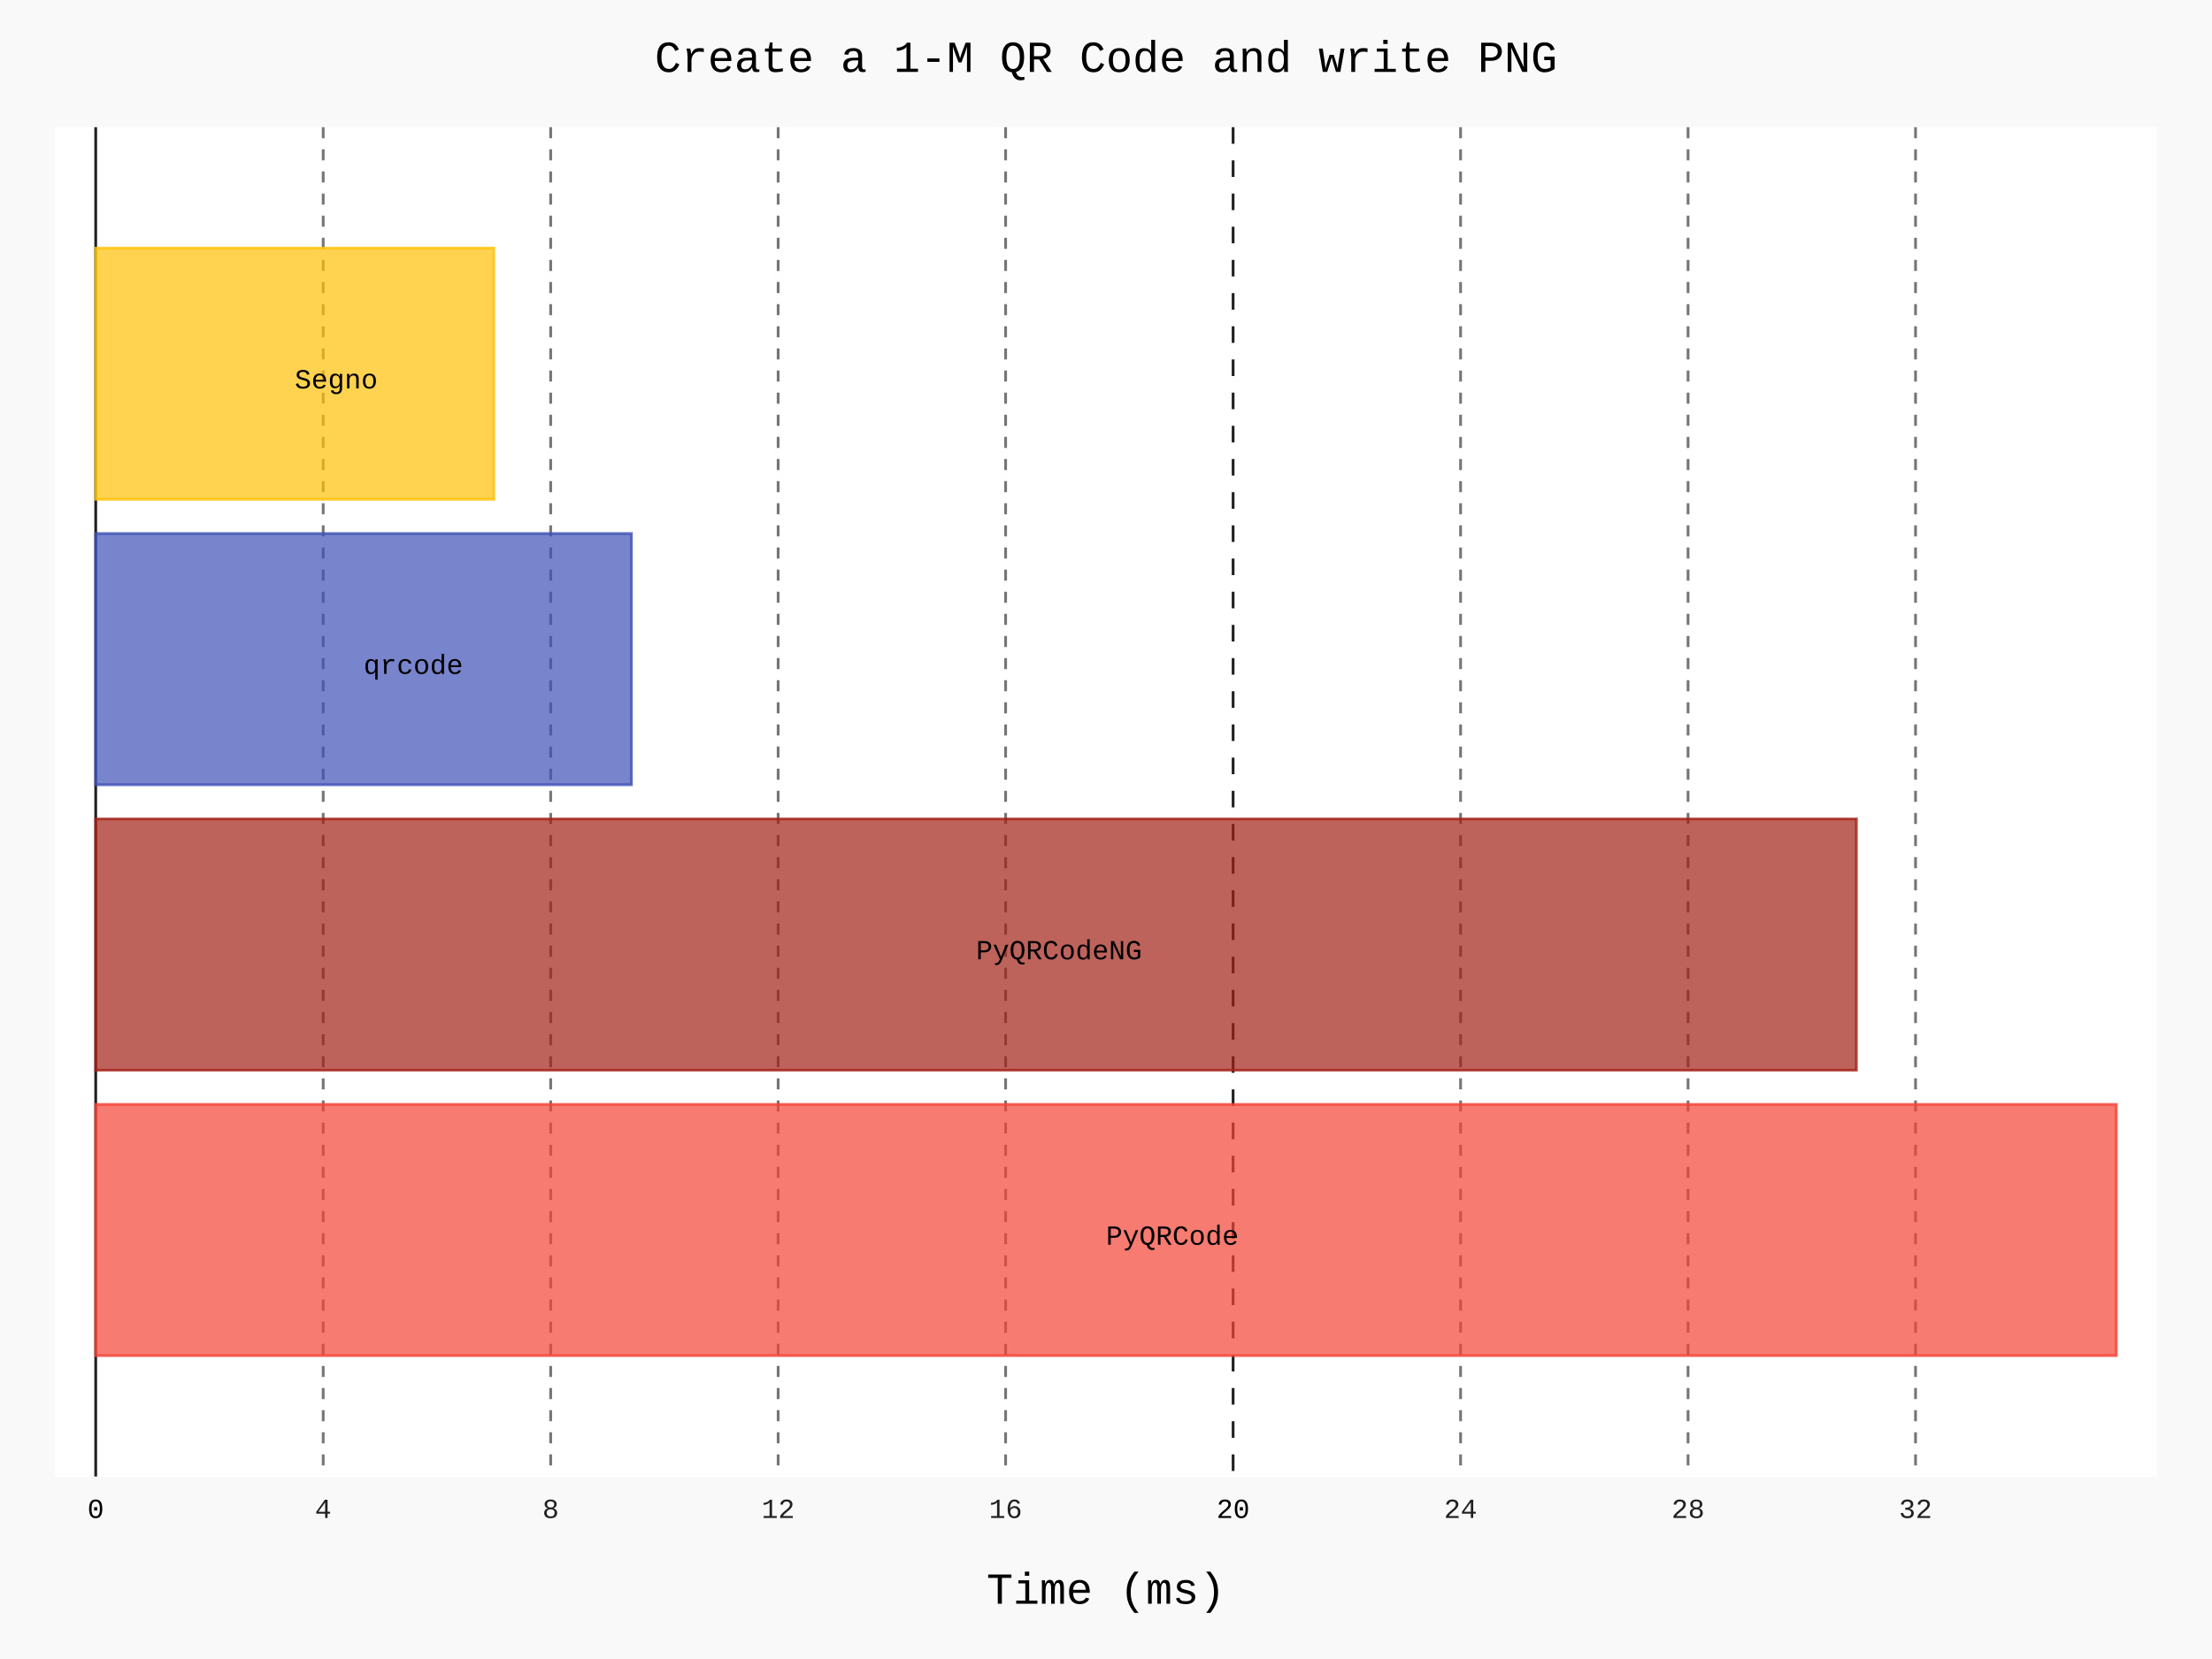
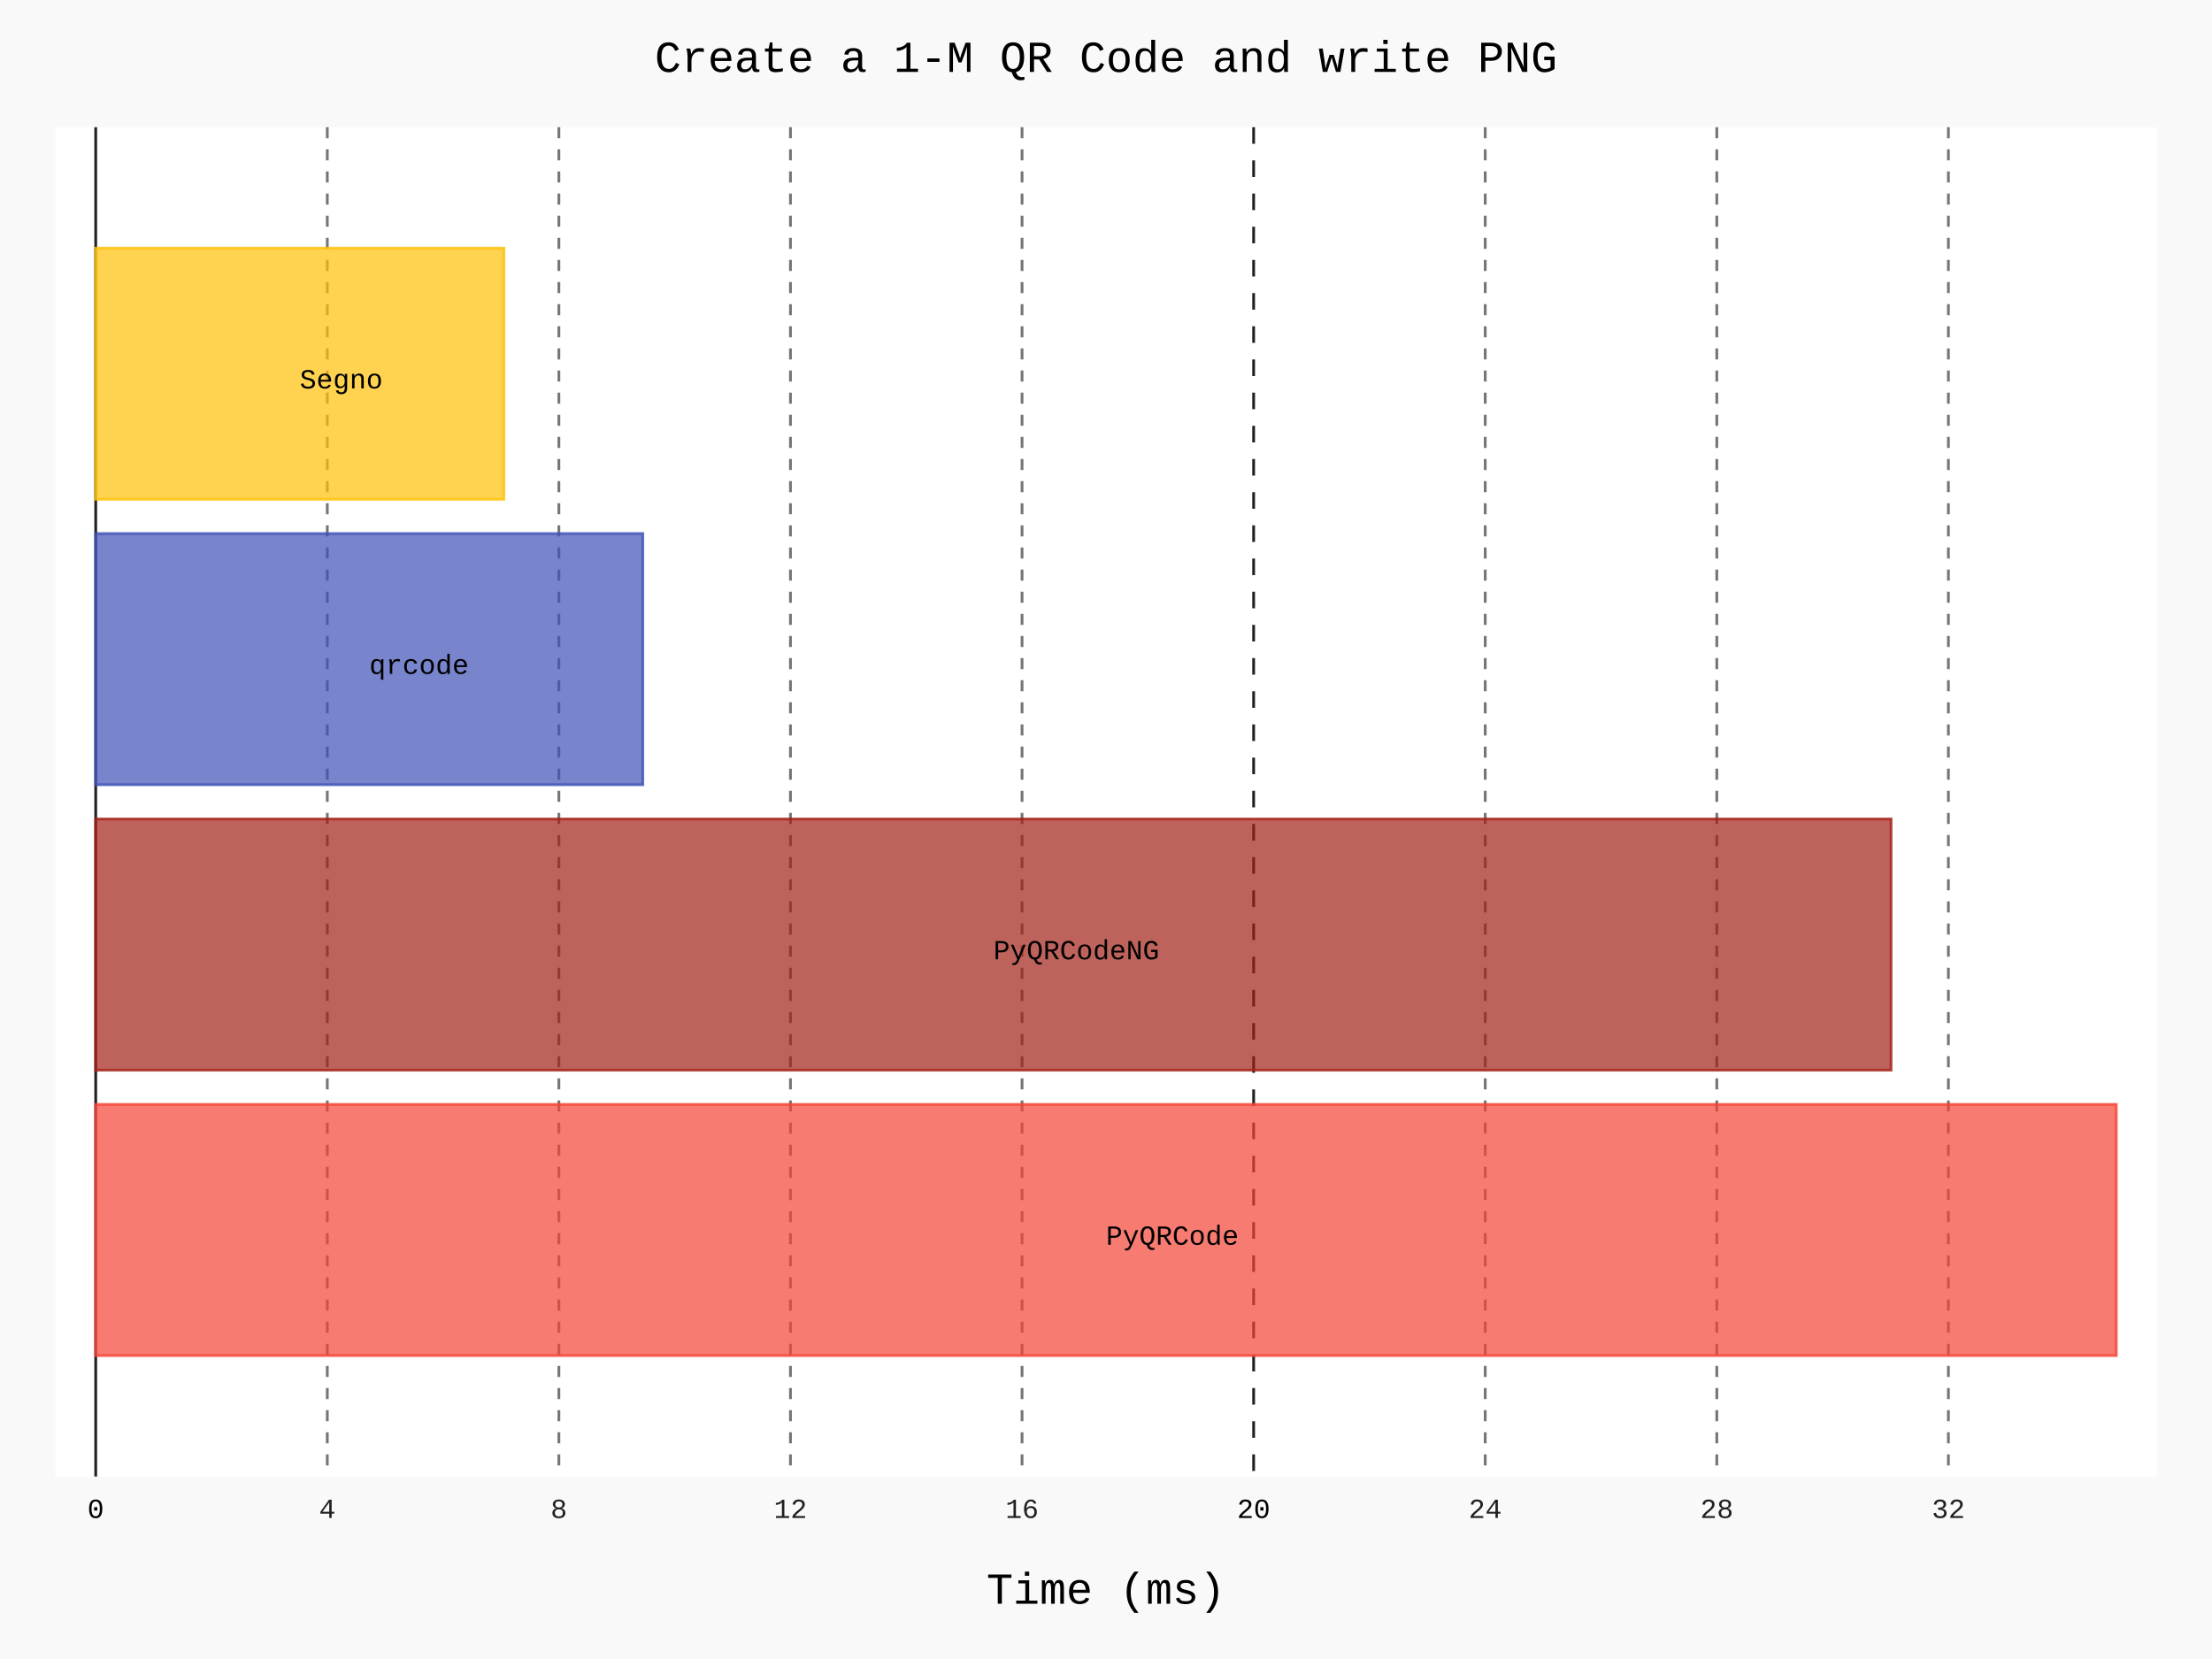
- <svg xmlns="http://www.w3.org/2000/svg" class="pygal-chart" id="chart-e95efc4e-db37-4027-ab21-6ec06b8b42c7" viewBox="0 0 800 600">
+ <svg xmlns="http://www.w3.org/2000/svg" class="pygal-chart" id="chart-643f5a5a-2647-4dcf-aa1b-610400509348" viewBox="0 0 800 600">
  <defs>
-     <style type="text/css">#chart-e95efc4e-db37-4027-ab21-6ec06b8b42c7{-webkit-user-select:none;-webkit-font-smoothing:antialiased;font-family:Consolas,"Liberation Mono",Menlo,Courier,monospace}#chart-e95efc4e-db37-4027-ab21-6ec06b8b42c7 .title{font-family:Consolas,"Liberation Mono",Menlo,Courier,monospace;font-size:16px}#chart-e95efc4e-db37-4027-ab21-6ec06b8b42c7 .legends .legend text{font-family:Consolas,"Liberation Mono",Menlo,Courier,monospace;font-size:14px}#chart-e95efc4e-db37-4027-ab21-6ec06b8b42c7 .axis text{font-family:Consolas,"Liberation Mono",Menlo,Courier,monospace;font-size:10px}#chart-e95efc4e-db37-4027-ab21-6ec06b8b42c7 .axis text.major{font-family:Consolas,"Liberation Mono",Menlo,Courier,monospace;font-size:10px}#chart-e95efc4e-db37-4027-ab21-6ec06b8b42c7 .text-overlay text.value{font-family:Consolas,"Liberation Mono",Menlo,Courier,monospace;font-size:16px}#chart-e95efc4e-db37-4027-ab21-6ec06b8b42c7 .text-overlay text.label{font-family:Consolas,"Liberation Mono",Menlo,Courier,monospace;font-size:10px}#chart-e95efc4e-db37-4027-ab21-6ec06b8b42c7 .tooltip{font-family:Consolas,"Liberation Mono",Menlo,Courier,monospace;font-size:14px}#chart-e95efc4e-db37-4027-ab21-6ec06b8b42c7 text.no_data{font-family:Consolas,"Liberation Mono",Menlo,Courier,monospace;font-size:64px}
- #chart-e95efc4e-db37-4027-ab21-6ec06b8b42c7{background-color:rgba(249,249,249,1)}#chart-e95efc4e-db37-4027-ab21-6ec06b8b42c7 path,#chart-e95efc4e-db37-4027-ab21-6ec06b8b42c7 line,#chart-e95efc4e-db37-4027-ab21-6ec06b8b42c7 rect,#chart-e95efc4e-db37-4027-ab21-6ec06b8b42c7 circle{-webkit-transition:150ms;-moz-transition:150ms;transition:150ms}#chart-e95efc4e-db37-4027-ab21-6ec06b8b42c7 .graph &gt; .background{fill:rgba(249,249,249,1)}#chart-e95efc4e-db37-4027-ab21-6ec06b8b42c7 .plot &gt; .background{fill:rgba(255,255,255,1)}#chart-e95efc4e-db37-4027-ab21-6ec06b8b42c7 .graph{fill:rgba(0,0,0,.87)}#chart-e95efc4e-db37-4027-ab21-6ec06b8b42c7 text.no_data{fill:rgba(0,0,0,1)}#chart-e95efc4e-db37-4027-ab21-6ec06b8b42c7 .title{fill:rgba(0,0,0,1)}#chart-e95efc4e-db37-4027-ab21-6ec06b8b42c7 .legends .legend text{fill:rgba(0,0,0,.87)}#chart-e95efc4e-db37-4027-ab21-6ec06b8b42c7 .legends .legend:hover text{fill:rgba(0,0,0,1)}#chart-e95efc4e-db37-4027-ab21-6ec06b8b42c7 .axis .line{stroke:rgba(0,0,0,1)}#chart-e95efc4e-db37-4027-ab21-6ec06b8b42c7 .axis .guide.line{stroke:rgba(0,0,0,.54)}#chart-e95efc4e-db37-4027-ab21-6ec06b8b42c7 .axis .major.line{stroke:rgba(0,0,0,.87)}#chart-e95efc4e-db37-4027-ab21-6ec06b8b42c7 .axis text.major{fill:rgba(0,0,0,1)}#chart-e95efc4e-db37-4027-ab21-6ec06b8b42c7 .axis.y .guides:hover .guide.line,#chart-e95efc4e-db37-4027-ab21-6ec06b8b42c7 .line-graph .axis.x .guides:hover .guide.line,#chart-e95efc4e-db37-4027-ab21-6ec06b8b42c7 .stackedline-graph .axis.x .guides:hover .guide.line,#chart-e95efc4e-db37-4027-ab21-6ec06b8b42c7 .xy-graph .axis.x .guides:hover .guide.line{stroke:rgba(0,0,0,1)}#chart-e95efc4e-db37-4027-ab21-6ec06b8b42c7 .axis .guides:hover text{fill:rgba(0,0,0,1)}#chart-e95efc4e-db37-4027-ab21-6ec06b8b42c7 .reactive{fill-opacity:.7;stroke-opacity:.8}#chart-e95efc4e-db37-4027-ab21-6ec06b8b42c7 .ci{stroke:rgba(0,0,0,.87)}#chart-e95efc4e-db37-4027-ab21-6ec06b8b42c7 .reactive.active,#chart-e95efc4e-db37-4027-ab21-6ec06b8b42c7 .active .reactive{fill-opacity:.8;stroke-opacity:.9;stroke-width:4}#chart-e95efc4e-db37-4027-ab21-6ec06b8b42c7 .ci .reactive.active{stroke-width:1.5}#chart-e95efc4e-db37-4027-ab21-6ec06b8b42c7 .series text{fill:rgba(0,0,0,1)}#chart-e95efc4e-db37-4027-ab21-6ec06b8b42c7 .tooltip rect{fill:rgba(255,255,255,1);stroke:rgba(0,0,0,1);-webkit-transition:opacity 150ms;-moz-transition:opacity 150ms;transition:opacity 150ms}#chart-e95efc4e-db37-4027-ab21-6ec06b8b42c7 .tooltip .label{fill:rgba(0,0,0,.87)}#chart-e95efc4e-db37-4027-ab21-6ec06b8b42c7 .tooltip .label{fill:rgba(0,0,0,.87)}#chart-e95efc4e-db37-4027-ab21-6ec06b8b42c7 .tooltip .legend{font-size:.8em;fill:rgba(0,0,0,.54)}#chart-e95efc4e-db37-4027-ab21-6ec06b8b42c7 .tooltip .x_label{font-size:.6em;fill:rgba(0,0,0,1)}#chart-e95efc4e-db37-4027-ab21-6ec06b8b42c7 .tooltip .xlink{font-size:.5em;text-decoration:underline}#chart-e95efc4e-db37-4027-ab21-6ec06b8b42c7 .tooltip .value{font-size:1.5em}#chart-e95efc4e-db37-4027-ab21-6ec06b8b42c7 .bound{font-size:.5em}#chart-e95efc4e-db37-4027-ab21-6ec06b8b42c7 .max-value{font-size:.75em;fill:rgba(0,0,0,.54)}#chart-e95efc4e-db37-4027-ab21-6ec06b8b42c7 .map-element{fill:rgba(255,255,255,1);stroke:rgba(0,0,0,.54) !important}#chart-e95efc4e-db37-4027-ab21-6ec06b8b42c7 .map-element .reactive{fill-opacity:inherit;stroke-opacity:inherit}#chart-e95efc4e-db37-4027-ab21-6ec06b8b42c7 .color-0,#chart-e95efc4e-db37-4027-ab21-6ec06b8b42c7 .color-0 a:visited{stroke:#F44336;fill:#F44336}#chart-e95efc4e-db37-4027-ab21-6ec06b8b42c7 .color-1,#chart-e95efc4e-db37-4027-ab21-6ec06b8b42c7 .color-1 a:visited{stroke:#3F51B5;fill:#3F51B5}#chart-e95efc4e-db37-4027-ab21-6ec06b8b42c7 .color-2,#chart-e95efc4e-db37-4027-ab21-6ec06b8b42c7 .color-2 a:visited{stroke:#009688;fill:#009688}#chart-e95efc4e-db37-4027-ab21-6ec06b8b42c7 .color-3,#chart-e95efc4e-db37-4027-ab21-6ec06b8b42c7 .color-3 a:visited{stroke:#FFC107;fill:#FFC107}#chart-e95efc4e-db37-4027-ab21-6ec06b8b42c7 .text-overlay .color-0 text{fill:black}#chart-e95efc4e-db37-4027-ab21-6ec06b8b42c7 .text-overlay .color-1 text{fill:black}#chart-e95efc4e-db37-4027-ab21-6ec06b8b42c7 .text-overlay .color-2 text{fill:black}#chart-e95efc4e-db37-4027-ab21-6ec06b8b42c7 .text-overlay .color-3 text{fill:black}
- #chart-e95efc4e-db37-4027-ab21-6ec06b8b42c7 text.no_data{text-anchor:middle}#chart-e95efc4e-db37-4027-ab21-6ec06b8b42c7 .guide.line{fill:none}#chart-e95efc4e-db37-4027-ab21-6ec06b8b42c7 .centered{text-anchor:middle}#chart-e95efc4e-db37-4027-ab21-6ec06b8b42c7 .title{text-anchor:middle}#chart-e95efc4e-db37-4027-ab21-6ec06b8b42c7 .legends .legend text{fill-opacity:1}#chart-e95efc4e-db37-4027-ab21-6ec06b8b42c7 .axis.x text{text-anchor:middle}#chart-e95efc4e-db37-4027-ab21-6ec06b8b42c7 .axis.x:not(.web) text[transform]{text-anchor:start}#chart-e95efc4e-db37-4027-ab21-6ec06b8b42c7 .axis.x:not(.web) text[transform].backwards{text-anchor:end}#chart-e95efc4e-db37-4027-ab21-6ec06b8b42c7 .axis.y text{text-anchor:end}#chart-e95efc4e-db37-4027-ab21-6ec06b8b42c7 .axis.y text[transform].backwards{text-anchor:start}#chart-e95efc4e-db37-4027-ab21-6ec06b8b42c7 .axis.y2 text{text-anchor:start}#chart-e95efc4e-db37-4027-ab21-6ec06b8b42c7 .axis.y2 text[transform].backwards{text-anchor:end}#chart-e95efc4e-db37-4027-ab21-6ec06b8b42c7 .axis .guide.line{stroke-dasharray:4,4}#chart-e95efc4e-db37-4027-ab21-6ec06b8b42c7 .axis .major.guide.line{stroke-dasharray:6,6}#chart-e95efc4e-db37-4027-ab21-6ec06b8b42c7 .horizontal .axis.y .guide.line,#chart-e95efc4e-db37-4027-ab21-6ec06b8b42c7 .horizontal .axis.y2 .guide.line,#chart-e95efc4e-db37-4027-ab21-6ec06b8b42c7 .vertical .axis.x .guide.line{opacity:0}#chart-e95efc4e-db37-4027-ab21-6ec06b8b42c7 .horizontal .axis.always_show .guide.line,#chart-e95efc4e-db37-4027-ab21-6ec06b8b42c7 .vertical .axis.always_show .guide.line{opacity:1 !important}#chart-e95efc4e-db37-4027-ab21-6ec06b8b42c7 .axis.y .guides:hover .guide.line,#chart-e95efc4e-db37-4027-ab21-6ec06b8b42c7 .axis.y2 .guides:hover .guide.line,#chart-e95efc4e-db37-4027-ab21-6ec06b8b42c7 .axis.x .guides:hover .guide.line{opacity:1}#chart-e95efc4e-db37-4027-ab21-6ec06b8b42c7 .axis .guides:hover text{opacity:1}#chart-e95efc4e-db37-4027-ab21-6ec06b8b42c7 .nofill{fill:none}#chart-e95efc4e-db37-4027-ab21-6ec06b8b42c7 .subtle-fill{fill-opacity:.2}#chart-e95efc4e-db37-4027-ab21-6ec06b8b42c7 .dot{stroke-width:1px;fill-opacity:1}#chart-e95efc4e-db37-4027-ab21-6ec06b8b42c7 .dot.active{stroke-width:5px}#chart-e95efc4e-db37-4027-ab21-6ec06b8b42c7 .dot.negative{fill:transparent}#chart-e95efc4e-db37-4027-ab21-6ec06b8b42c7 text,#chart-e95efc4e-db37-4027-ab21-6ec06b8b42c7 tspan{stroke:none !important}#chart-e95efc4e-db37-4027-ab21-6ec06b8b42c7 .series text.active{opacity:1}#chart-e95efc4e-db37-4027-ab21-6ec06b8b42c7 .tooltip rect{fill-opacity:.95;stroke-width:.5}#chart-e95efc4e-db37-4027-ab21-6ec06b8b42c7 .tooltip text{fill-opacity:1}#chart-e95efc4e-db37-4027-ab21-6ec06b8b42c7 .showable{visibility:hidden}#chart-e95efc4e-db37-4027-ab21-6ec06b8b42c7 .showable.shown{visibility:visible}#chart-e95efc4e-db37-4027-ab21-6ec06b8b42c7 .gauge-background{fill:rgba(229,229,229,1);stroke:none}#chart-e95efc4e-db37-4027-ab21-6ec06b8b42c7 .bg-lines{stroke:rgba(249,249,249,1);stroke-width:2px}</style>
+     <style type="text/css">#chart-643f5a5a-2647-4dcf-aa1b-610400509348{-webkit-user-select:none;-webkit-font-smoothing:antialiased;font-family:Consolas,"Liberation Mono",Menlo,Courier,monospace}#chart-643f5a5a-2647-4dcf-aa1b-610400509348 .title{font-family:Consolas,"Liberation Mono",Menlo,Courier,monospace;font-size:16px}#chart-643f5a5a-2647-4dcf-aa1b-610400509348 .legends .legend text{font-family:Consolas,"Liberation Mono",Menlo,Courier,monospace;font-size:14px}#chart-643f5a5a-2647-4dcf-aa1b-610400509348 .axis text{font-family:Consolas,"Liberation Mono",Menlo,Courier,monospace;font-size:10px}#chart-643f5a5a-2647-4dcf-aa1b-610400509348 .axis text.major{font-family:Consolas,"Liberation Mono",Menlo,Courier,monospace;font-size:10px}#chart-643f5a5a-2647-4dcf-aa1b-610400509348 .text-overlay text.value{font-family:Consolas,"Liberation Mono",Menlo,Courier,monospace;font-size:16px}#chart-643f5a5a-2647-4dcf-aa1b-610400509348 .text-overlay text.label{font-family:Consolas,"Liberation Mono",Menlo,Courier,monospace;font-size:10px}#chart-643f5a5a-2647-4dcf-aa1b-610400509348 .tooltip{font-family:Consolas,"Liberation Mono",Menlo,Courier,monospace;font-size:14px}#chart-643f5a5a-2647-4dcf-aa1b-610400509348 text.no_data{font-family:Consolas,"Liberation Mono",Menlo,Courier,monospace;font-size:64px}
+ #chart-643f5a5a-2647-4dcf-aa1b-610400509348{background-color:rgba(249,249,249,1)}#chart-643f5a5a-2647-4dcf-aa1b-610400509348 path,#chart-643f5a5a-2647-4dcf-aa1b-610400509348 line,#chart-643f5a5a-2647-4dcf-aa1b-610400509348 rect,#chart-643f5a5a-2647-4dcf-aa1b-610400509348 circle{-webkit-transition:150ms;-moz-transition:150ms;transition:150ms}#chart-643f5a5a-2647-4dcf-aa1b-610400509348 .graph &gt; .background{fill:rgba(249,249,249,1)}#chart-643f5a5a-2647-4dcf-aa1b-610400509348 .plot &gt; .background{fill:rgba(255,255,255,1)}#chart-643f5a5a-2647-4dcf-aa1b-610400509348 .graph{fill:rgba(0,0,0,.87)}#chart-643f5a5a-2647-4dcf-aa1b-610400509348 text.no_data{fill:rgba(0,0,0,1)}#chart-643f5a5a-2647-4dcf-aa1b-610400509348 .title{fill:rgba(0,0,0,1)}#chart-643f5a5a-2647-4dcf-aa1b-610400509348 .legends .legend text{fill:rgba(0,0,0,.87)}#chart-643f5a5a-2647-4dcf-aa1b-610400509348 .legends .legend:hover text{fill:rgba(0,0,0,1)}#chart-643f5a5a-2647-4dcf-aa1b-610400509348 .axis .line{stroke:rgba(0,0,0,1)}#chart-643f5a5a-2647-4dcf-aa1b-610400509348 .axis .guide.line{stroke:rgba(0,0,0,.54)}#chart-643f5a5a-2647-4dcf-aa1b-610400509348 .axis .major.line{stroke:rgba(0,0,0,.87)}#chart-643f5a5a-2647-4dcf-aa1b-610400509348 .axis text.major{fill:rgba(0,0,0,1)}#chart-643f5a5a-2647-4dcf-aa1b-610400509348 .axis.y .guides:hover .guide.line,#chart-643f5a5a-2647-4dcf-aa1b-610400509348 .line-graph .axis.x .guides:hover .guide.line,#chart-643f5a5a-2647-4dcf-aa1b-610400509348 .stackedline-graph .axis.x .guides:hover .guide.line,#chart-643f5a5a-2647-4dcf-aa1b-610400509348 .xy-graph .axis.x .guides:hover .guide.line{stroke:rgba(0,0,0,1)}#chart-643f5a5a-2647-4dcf-aa1b-610400509348 .axis .guides:hover text{fill:rgba(0,0,0,1)}#chart-643f5a5a-2647-4dcf-aa1b-610400509348 .reactive{fill-opacity:.7;stroke-opacity:.8}#chart-643f5a5a-2647-4dcf-aa1b-610400509348 .ci{stroke:rgba(0,0,0,.87)}#chart-643f5a5a-2647-4dcf-aa1b-610400509348 .reactive.active,#chart-643f5a5a-2647-4dcf-aa1b-610400509348 .active .reactive{fill-opacity:.8;stroke-opacity:.9;stroke-width:4}#chart-643f5a5a-2647-4dcf-aa1b-610400509348 .ci .reactive.active{stroke-width:1.5}#chart-643f5a5a-2647-4dcf-aa1b-610400509348 .series text{fill:rgba(0,0,0,1)}#chart-643f5a5a-2647-4dcf-aa1b-610400509348 .tooltip rect{fill:rgba(255,255,255,1);stroke:rgba(0,0,0,1);-webkit-transition:opacity 150ms;-moz-transition:opacity 150ms;transition:opacity 150ms}#chart-643f5a5a-2647-4dcf-aa1b-610400509348 .tooltip .label{fill:rgba(0,0,0,.87)}#chart-643f5a5a-2647-4dcf-aa1b-610400509348 .tooltip .label{fill:rgba(0,0,0,.87)}#chart-643f5a5a-2647-4dcf-aa1b-610400509348 .tooltip .legend{font-size:.8em;fill:rgba(0,0,0,.54)}#chart-643f5a5a-2647-4dcf-aa1b-610400509348 .tooltip .x_label{font-size:.6em;fill:rgba(0,0,0,1)}#chart-643f5a5a-2647-4dcf-aa1b-610400509348 .tooltip .xlink{font-size:.5em;text-decoration:underline}#chart-643f5a5a-2647-4dcf-aa1b-610400509348 .tooltip .value{font-size:1.5em}#chart-643f5a5a-2647-4dcf-aa1b-610400509348 .bound{font-size:.5em}#chart-643f5a5a-2647-4dcf-aa1b-610400509348 .max-value{font-size:.75em;fill:rgba(0,0,0,.54)}#chart-643f5a5a-2647-4dcf-aa1b-610400509348 .map-element{fill:rgba(255,255,255,1);stroke:rgba(0,0,0,.54) !important}#chart-643f5a5a-2647-4dcf-aa1b-610400509348 .map-element .reactive{fill-opacity:inherit;stroke-opacity:inherit}#chart-643f5a5a-2647-4dcf-aa1b-610400509348 .color-0,#chart-643f5a5a-2647-4dcf-aa1b-610400509348 .color-0 a:visited{stroke:#F44336;fill:#F44336}#chart-643f5a5a-2647-4dcf-aa1b-610400509348 .color-1,#chart-643f5a5a-2647-4dcf-aa1b-610400509348 .color-1 a:visited{stroke:#3F51B5;fill:#3F51B5}#chart-643f5a5a-2647-4dcf-aa1b-610400509348 .color-2,#chart-643f5a5a-2647-4dcf-aa1b-610400509348 .color-2 a:visited{stroke:#009688;fill:#009688}#chart-643f5a5a-2647-4dcf-aa1b-610400509348 .color-3,#chart-643f5a5a-2647-4dcf-aa1b-610400509348 .color-3 a:visited{stroke:#FFC107;fill:#FFC107}#chart-643f5a5a-2647-4dcf-aa1b-610400509348 .text-overlay .color-0 text{fill:black}#chart-643f5a5a-2647-4dcf-aa1b-610400509348 .text-overlay .color-1 text{fill:black}#chart-643f5a5a-2647-4dcf-aa1b-610400509348 .text-overlay .color-2 text{fill:black}#chart-643f5a5a-2647-4dcf-aa1b-610400509348 .text-overlay .color-3 text{fill:black}
+ #chart-643f5a5a-2647-4dcf-aa1b-610400509348 text.no_data{text-anchor:middle}#chart-643f5a5a-2647-4dcf-aa1b-610400509348 .guide.line{fill:none}#chart-643f5a5a-2647-4dcf-aa1b-610400509348 .centered{text-anchor:middle}#chart-643f5a5a-2647-4dcf-aa1b-610400509348 .title{text-anchor:middle}#chart-643f5a5a-2647-4dcf-aa1b-610400509348 .legends .legend text{fill-opacity:1}#chart-643f5a5a-2647-4dcf-aa1b-610400509348 .axis.x text{text-anchor:middle}#chart-643f5a5a-2647-4dcf-aa1b-610400509348 .axis.x:not(.web) text[transform]{text-anchor:start}#chart-643f5a5a-2647-4dcf-aa1b-610400509348 .axis.x:not(.web) text[transform].backwards{text-anchor:end}#chart-643f5a5a-2647-4dcf-aa1b-610400509348 .axis.y text{text-anchor:end}#chart-643f5a5a-2647-4dcf-aa1b-610400509348 .axis.y text[transform].backwards{text-anchor:start}#chart-643f5a5a-2647-4dcf-aa1b-610400509348 .axis.y2 text{text-anchor:start}#chart-643f5a5a-2647-4dcf-aa1b-610400509348 .axis.y2 text[transform].backwards{text-anchor:end}#chart-643f5a5a-2647-4dcf-aa1b-610400509348 .axis .guide.line{stroke-dasharray:4,4}#chart-643f5a5a-2647-4dcf-aa1b-610400509348 .axis .major.guide.line{stroke-dasharray:6,6}#chart-643f5a5a-2647-4dcf-aa1b-610400509348 .horizontal .axis.y .guide.line,#chart-643f5a5a-2647-4dcf-aa1b-610400509348 .horizontal .axis.y2 .guide.line,#chart-643f5a5a-2647-4dcf-aa1b-610400509348 .vertical .axis.x .guide.line{opacity:0}#chart-643f5a5a-2647-4dcf-aa1b-610400509348 .horizontal .axis.always_show .guide.line,#chart-643f5a5a-2647-4dcf-aa1b-610400509348 .vertical .axis.always_show .guide.line{opacity:1 !important}#chart-643f5a5a-2647-4dcf-aa1b-610400509348 .axis.y .guides:hover .guide.line,#chart-643f5a5a-2647-4dcf-aa1b-610400509348 .axis.y2 .guides:hover .guide.line,#chart-643f5a5a-2647-4dcf-aa1b-610400509348 .axis.x .guides:hover .guide.line{opacity:1}#chart-643f5a5a-2647-4dcf-aa1b-610400509348 .axis .guides:hover text{opacity:1}#chart-643f5a5a-2647-4dcf-aa1b-610400509348 .nofill{fill:none}#chart-643f5a5a-2647-4dcf-aa1b-610400509348 .subtle-fill{fill-opacity:.2}#chart-643f5a5a-2647-4dcf-aa1b-610400509348 .dot{stroke-width:1px;fill-opacity:1}#chart-643f5a5a-2647-4dcf-aa1b-610400509348 .dot.active{stroke-width:5px}#chart-643f5a5a-2647-4dcf-aa1b-610400509348 .dot.negative{fill:transparent}#chart-643f5a5a-2647-4dcf-aa1b-610400509348 text,#chart-643f5a5a-2647-4dcf-aa1b-610400509348 tspan{stroke:none !important}#chart-643f5a5a-2647-4dcf-aa1b-610400509348 .series text.active{opacity:1}#chart-643f5a5a-2647-4dcf-aa1b-610400509348 .tooltip rect{fill-opacity:.95;stroke-width:.5}#chart-643f5a5a-2647-4dcf-aa1b-610400509348 .tooltip text{fill-opacity:1}#chart-643f5a5a-2647-4dcf-aa1b-610400509348 .showable{visibility:hidden}#chart-643f5a5a-2647-4dcf-aa1b-610400509348 .showable.shown{visibility:visible}#chart-643f5a5a-2647-4dcf-aa1b-610400509348 .gauge-background{fill:rgba(229,229,229,1);stroke:none}#chart-643f5a5a-2647-4dcf-aa1b-610400509348 .bg-lines{stroke:rgba(249,249,249,1);stroke-width:2px}</style>
  </defs>
  <g class="graph horizontalbar-graph horizontal">
    <rect class="background" height="600" width="800" x="0" y="0" />
    <g class="plot" transform="translate(20, 46)">
      <rect class="background" height="488" width="760" x="0" y="0" />
      <g class="axis x always_show">
        <g class="guides">
          <path class="axis major line" d="M14.615 0 v488" />
          <text class="major" x="14.615" y="503.0">0</text>
        </g>
        <g class="guides">
-           <path class="guide line" d="M96.886 0 v488" />
-           <text class="" x="96.886" y="503.0">4</text>
+           <path class="guide line" d="M98.371 0 v488" />
+           <text class="" x="98.371" y="503.0">4</text>
        </g>
        <g class="guides">
-           <path class="guide line" d="M179.157 0 v488" />
-           <text class="" x="179.157" y="503.0">8</text>
+           <path class="guide line" d="M182.127 0 v488" />
+           <text class="" x="182.127" y="503.0">8</text>
        </g>
        <g class="guides">
-           <path class="guide line" d="M261.427 0 v488" />
-           <text class="" x="261.427" y="503.0">12</text>
+           <path class="guide line" d="M265.883 0 v488" />
+           <text class="" x="265.883" y="503.0">12</text>
        </g>
        <g class="guides">
-           <path class="guide line" d="M343.698 0 v488" />
-           <text class="" x="343.698" y="503.0">16</text>
+           <path class="guide line" d="M349.639 0 v488" />
+           <text class="" x="349.639" y="503.0">16</text>
        </g>
        <g class="guides">
-           <path class="major guide line" d="M425.969 0 v488" />
-           <text class="major" x="425.969" y="503.0">20</text>
+           <path class="major guide line" d="M433.394 0 v488" />
+           <text class="major" x="433.394" y="503.0">20</text>
        </g>
        <g class="guides">
-           <path class="guide line" d="M508.239 0 v488" />
-           <text class="" x="508.239" y="503.0">24</text>
+           <path class="guide line" d="M517.15 0 v488" />
+           <text class="" x="517.15" y="503.0">24</text>
        </g>
        <g class="guides">
-           <path class="guide line" d="M590.51 0 v488" />
-           <text class="" x="590.51" y="503.0">28</text>
+           <path class="guide line" d="M600.906 0 v488" />
+           <text class="" x="600.906" y="503.0">28</text>
        </g>
        <g class="guides">
-           <path class="guide line" d="M672.781 0 v488" />
-           <text class="" x="672.781" y="503.0">32</text>
+           <path class="guide line" d="M684.662 0 v488" />
+           <text class="" x="684.662" y="503.0">32</text>
        </g>
      </g>
      <g class="series serie-3 color-3">
        <g class="bars">
          <g class="bar" style="fill: #F44336; stroke: #F44336">
            <rect class="rect reactive tooltip-trigger" height="90.843" rx="0" ry="0" width="730.769" x="14.615" y="353.425" />
          </g>
        </g>
      </g>
      <g class="series serie-2 color-2">
        <g class="bars">
          <g class="bar" style="fill: #A22118; stroke: #A22118">
-             <rect class="rect reactive tooltip-trigger" height="90.843" rx="0" ry="0" width="636.775" x="14.615" y="250.194" />
+             <rect class="rect reactive tooltip-trigger" height="90.843" rx="0" ry="0" width="649.317" x="14.615" y="250.194" />
          </g>
        </g>
      </g>
      <g class="series serie-1 color-1">
        <g class="bars">
          <g class="bar" style="fill: #3F51B5; stroke: #3F51B5">
-             <rect class="rect reactive tooltip-trigger" height="90.843" rx="0" ry="0" width="193.747" x="14.615" y="146.963" />
+             <rect class="rect reactive tooltip-trigger" height="90.843" rx="0" ry="0" width="197.873" x="14.615" y="146.963" />
          </g>
        </g>
      </g>
      <g class="series serie-0 color-0">
        <g class="bars">
          <g class="bar" style="fill: #FFC107; stroke: #FFC107">
-             <rect class="rect reactive tooltip-trigger" height="90.843" rx="0" ry="0" width="143.974" x="14.615" y="43.732" />
+             <rect class="rect reactive tooltip-trigger" height="90.843" rx="0" ry="0" width="147.62" x="14.615" y="43.732" />
          </g>
        </g>
      </g>
    </g>
    <g class="titles">
      <text class="title plot_title" x="400.0" y="26">Create a 1-M QR Code and write PNG</text>
      <text class="title" x="400.0" y="580">Time (ms)</text>
    </g>
    <g class="plot overlay" transform="translate(20, 46)">
      <g class="series serie-3 color-3" />
      <g class="series serie-2 color-2" />
      <g class="series serie-1 color-1" />
      <g class="series serie-0 color-0" />
    </g>
    <g class="plot text-overlay" transform="translate(20, 46)">
      <g class="series serie-3 color-3">
        <text class="label" x="380.0" y="404.179">PyQRCode</text>
      </g>
      <g class="series serie-2 color-2">
-         <text class="label" x="333.003" y="300.949">PyQRCodeNG</text>
+         <text class="label" x="339.274" y="300.949">PyQRCodeNG</text>
      </g>
      <g class="series serie-1 color-1">
-         <text class="label" x="111.489" y="197.718">qrcode</text>
+         <text class="label" x="113.552" y="197.718">qrcode</text>
      </g>
      <g class="series serie-0 color-0">
-         <text class="label" x="86.602" y="94.487">Segno</text>
+         <text class="label" x="88.425" y="94.487">Segno</text>
      </g>
    </g>
    <g class="plot tooltip-overlay" transform="translate(20, 46)">
      <g class="tooltip" style="opacity: 0" transform="translate(0 0)">
        <rect class="tooltip-box" height="0" rx="0" ry="0" width="0" />
        <g class="text" />
      </g>
    </g>
  </g>
</svg>
